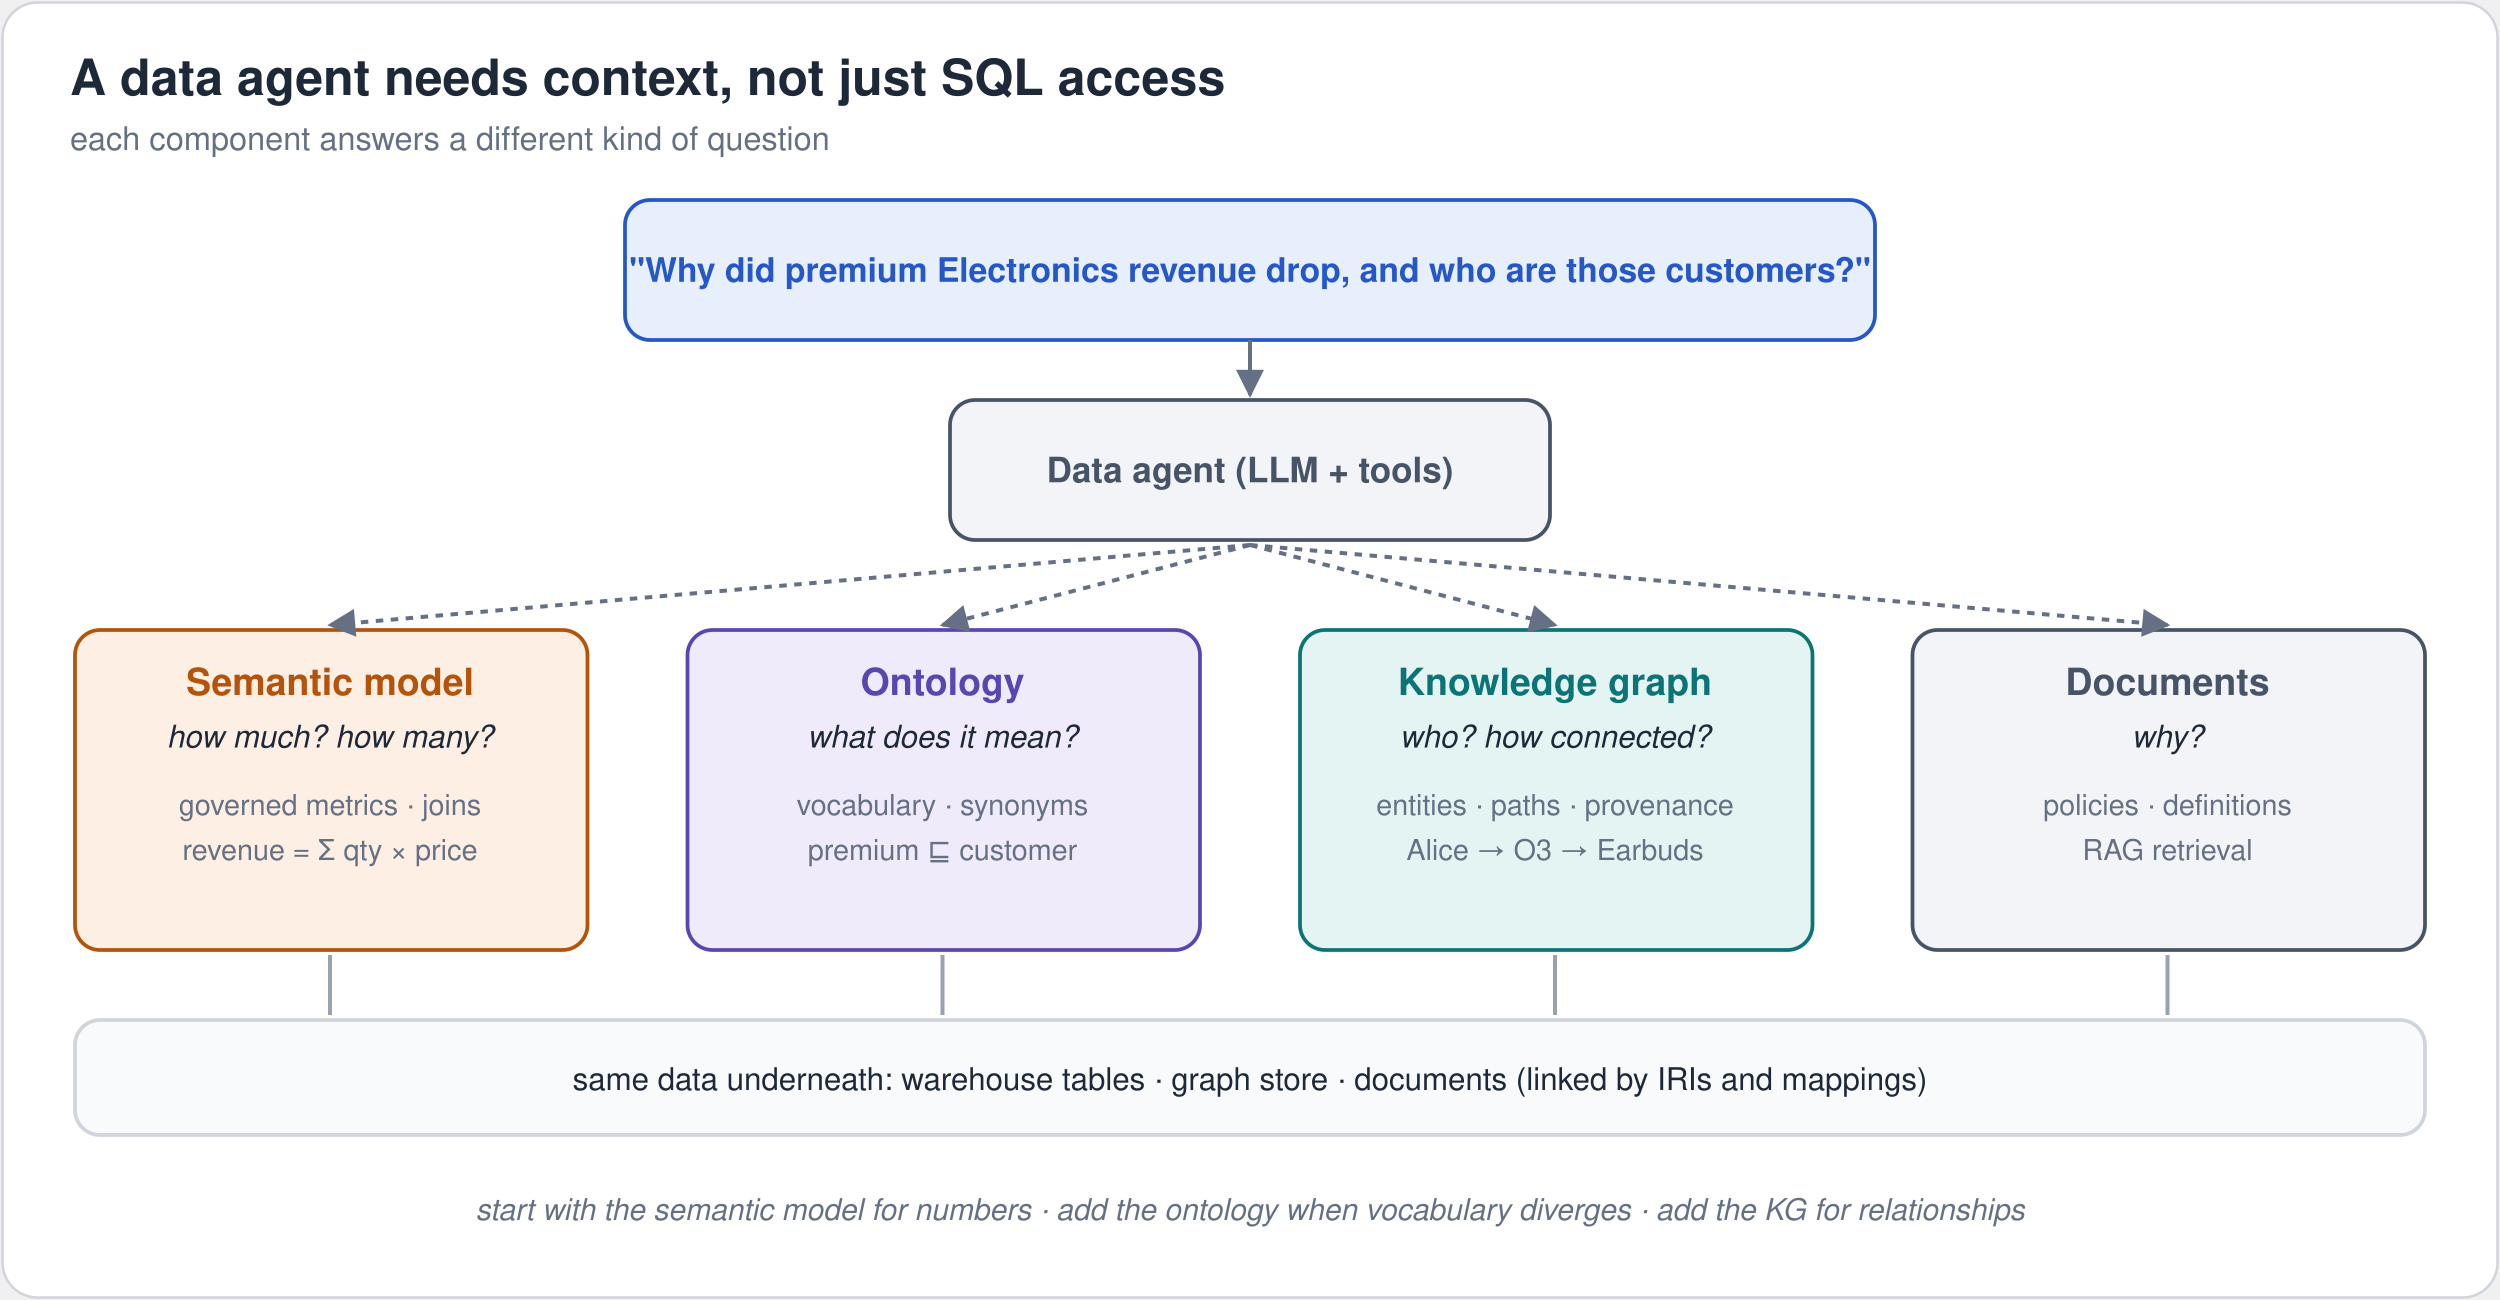
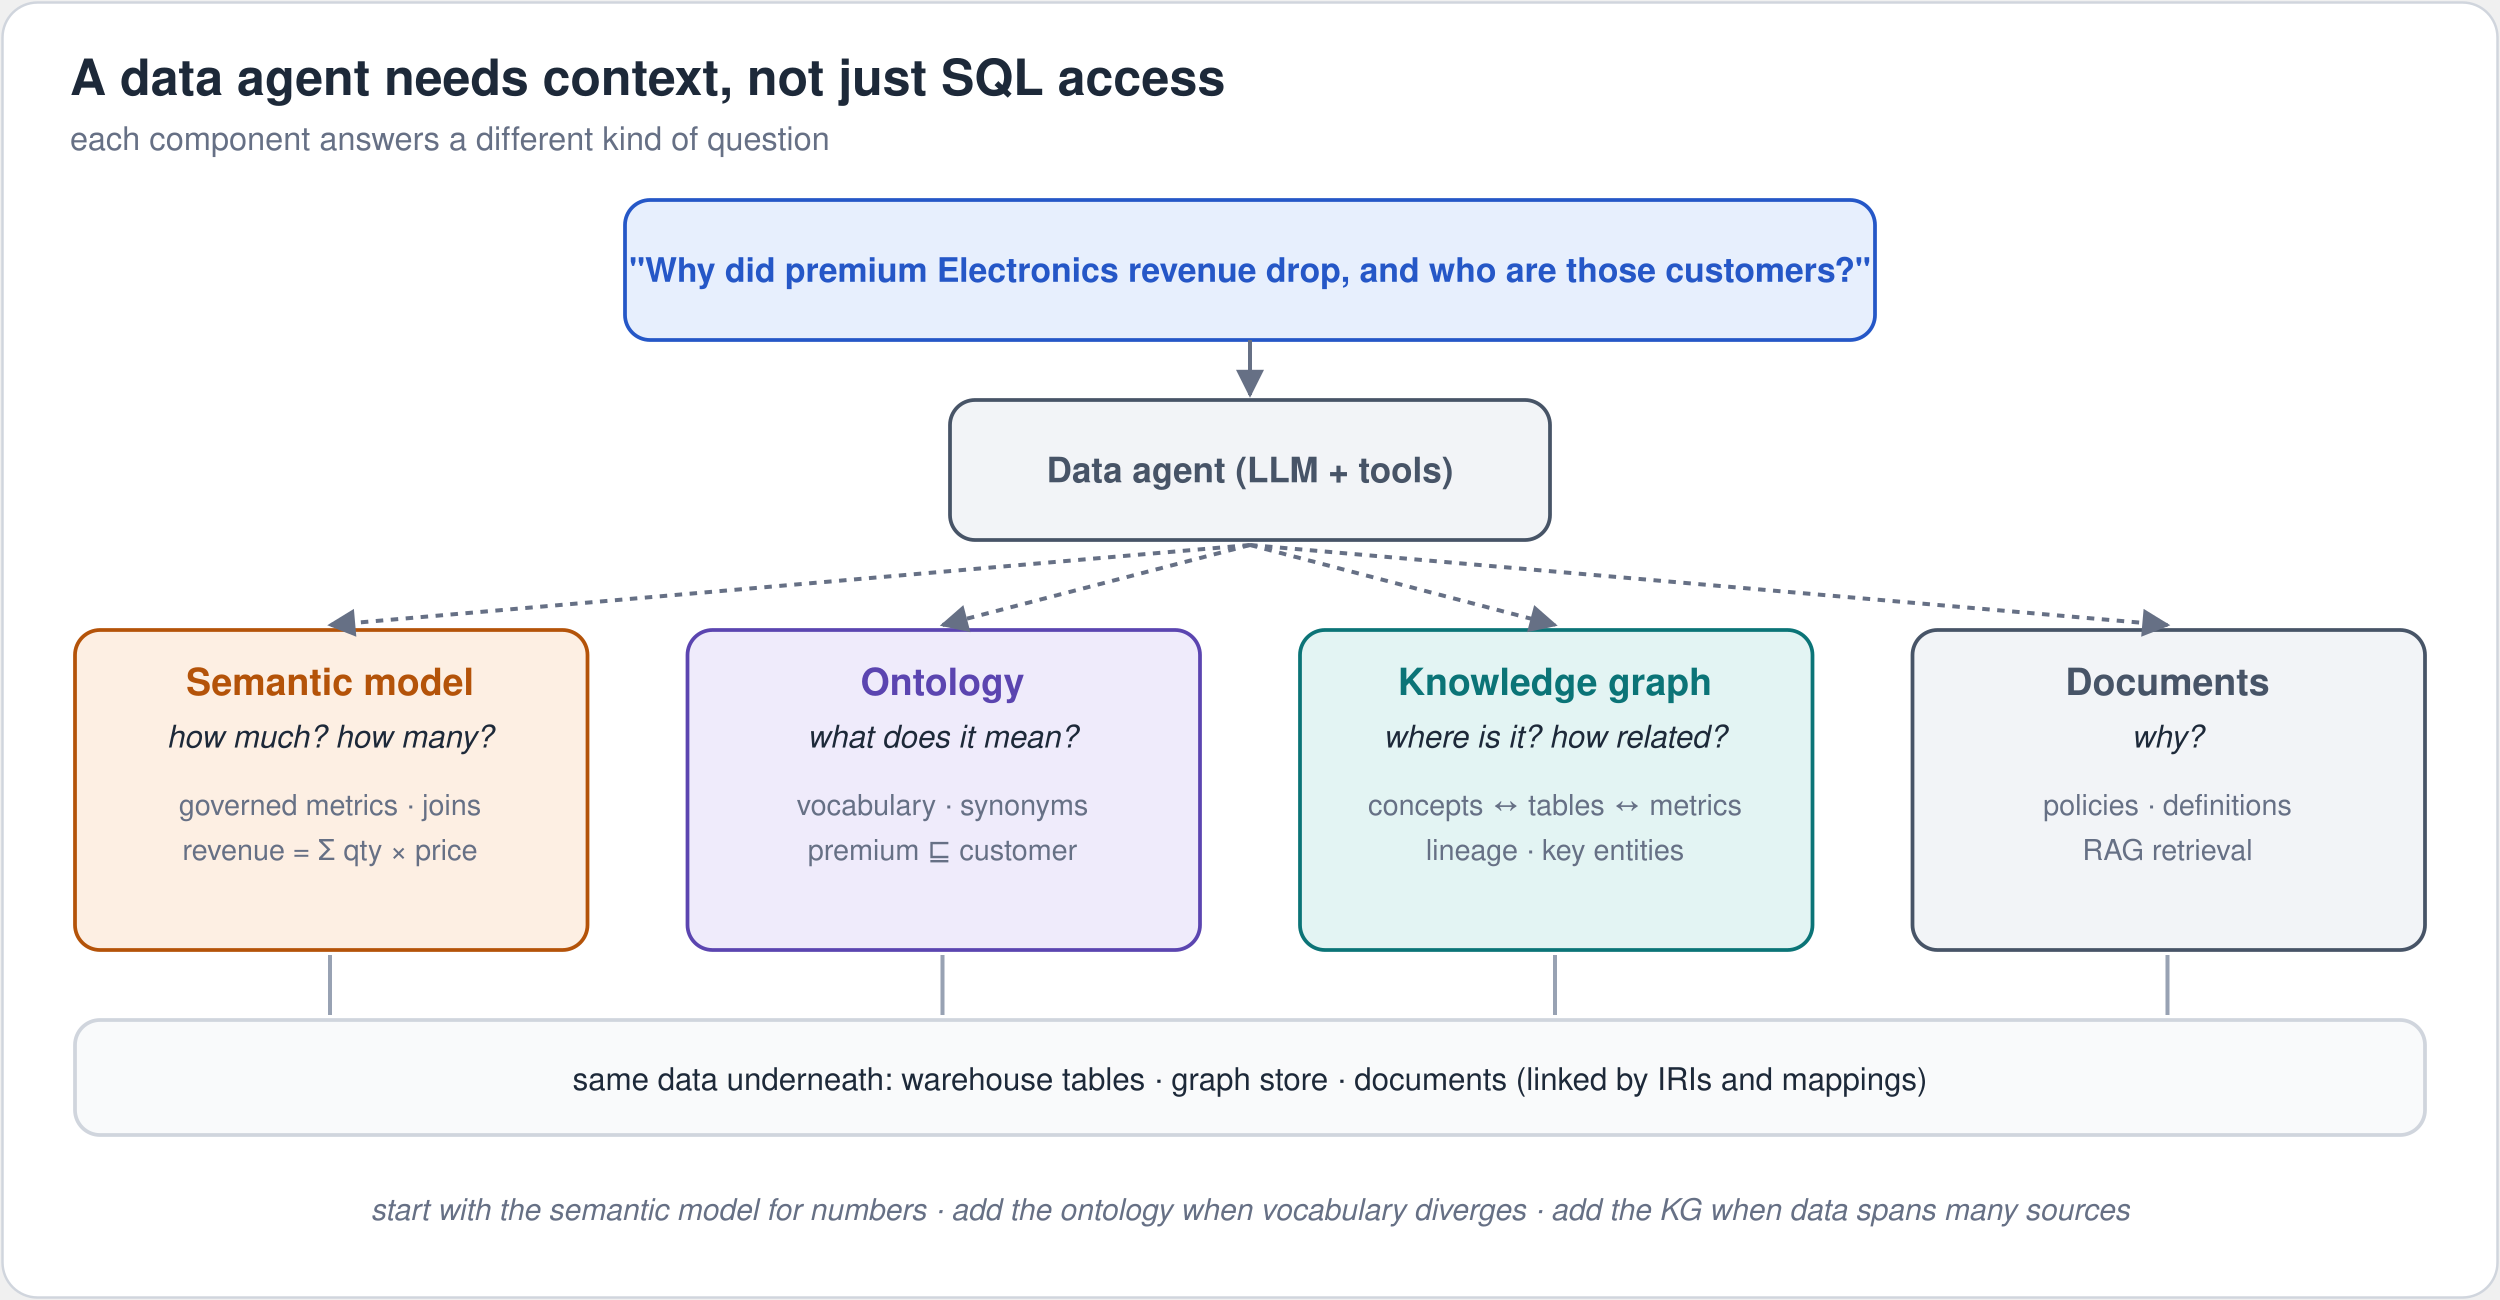
<svg xmlns="http://www.w3.org/2000/svg" width="1000" height="520" viewBox="0 0 1000 520" role="img" aria-label="What a data agent needs">
  <defs>
    <marker id="arrow" viewBox="0 0 10 10" refX="9" refY="5" markerWidth="7" markerHeight="7" orient="auto-start-reverse">
      <path d="M0,0 L10,5 L0,10 z" fill="#667085" />
    </marker>
    <marker id="arrow-start" viewBox="0 0 10 10" refX="1" refY="5" markerWidth="7" markerHeight="7" orient="auto">
      <path d="M10,0 L0,5 L10,10 z" fill="#667085" />
    </marker>
  </defs>
  <rect x="1" y="1" width="998" height="518" rx="14" fill="#ffffff" stroke="#D0D5DD" stroke-width="1" />
  <text x="28" y="38" font-family="Segoe UI, Helvetica, Arial, sans-serif" font-size="20" font-weight="700" text-anchor="start" fill="#1D2939">A data agent needs context, not just SQL access</text>
  <text x="28" y="60" font-family="Segoe UI, Helvetica, Arial, sans-serif" font-size="13" font-weight="normal" text-anchor="start" fill="#667085">each component answers a different kind of question</text>
  <rect x="250" y="80" width="500" height="56" rx="10" fill="#E7EFFD" stroke="#2557C7" stroke-width="1.5" />
  <text x="500.0" y="112.725" font-family="Segoe UI, Helvetica, Arial, sans-serif" font-size="13.5" font-weight="600" text-anchor="middle" fill="#2557C7">"Why did premium Electronics revenue drop, and who are those customers?"</text>
  <rect x="380" y="160" width="240" height="56" rx="10" fill="#F2F4F7" stroke="#475467" stroke-width="1.5" />
  <text x="500.0" y="192.9" font-family="Segoe UI, Helvetica, Arial, sans-serif" font-size="14" font-weight="600" text-anchor="middle" fill="#475467">Data agent (LLM + tools)</text>
  <line x1="500" y1="136" x2="500" y2="158" stroke="#667085" stroke-width="1.6" marker-end="url(#arrow)" />
  <rect x="30" y="252" width="205" height="128" rx="10" fill="#FDEFE3" stroke="#B45309" stroke-width="1.5" />
  <text x="132" y="278" font-family="Segoe UI, Helvetica, Arial, sans-serif" font-size="15" font-weight="700" text-anchor="middle" fill="#B45309">Semantic model</text>
  <text x="132" y="299" font-family="Segoe UI, Helvetica, Arial, sans-serif" font-size="12.5" font-weight="normal" text-anchor="middle" fill="#1D2939" font-style="italic">how much? how many?</text>
  <text x="132" y="326" font-family="Segoe UI, Helvetica, Arial, sans-serif" font-size="11.5" font-weight="normal" text-anchor="middle" fill="#667085">governed metrics · joins</text>
  <text x="132" y="344" font-family="Segoe UI, Helvetica, Arial, sans-serif" font-size="11.5" font-weight="normal" text-anchor="middle" fill="#667085">revenue = Σ qty × price</text>
  <line x1="500" y1="218" x2="132" y2="250" stroke="#667085" stroke-width="1.6" stroke-dasharray="3 3" marker-end="url(#arrow)" />
  <rect x="275" y="252" width="205" height="128" rx="10" fill="#EFEBFB" stroke="#5B45B0" stroke-width="1.5" />
  <text x="377" y="278" font-family="Segoe UI, Helvetica, Arial, sans-serif" font-size="15" font-weight="700" text-anchor="middle" fill="#5B45B0">Ontology</text>
  <text x="377" y="299" font-family="Segoe UI, Helvetica, Arial, sans-serif" font-size="12.5" font-weight="normal" text-anchor="middle" fill="#1D2939" font-style="italic">what does it mean?</text>
  <text x="377" y="326" font-family="Segoe UI, Helvetica, Arial, sans-serif" font-size="11.5" font-weight="normal" text-anchor="middle" fill="#667085">vocabulary · synonyms</text>
  <text x="377" y="344" font-family="Segoe UI, Helvetica, Arial, sans-serif" font-size="11.5" font-weight="normal" text-anchor="middle" fill="#667085">premium ⊑ customer</text>
  <line x1="500" y1="218" x2="377" y2="250" stroke="#667085" stroke-width="1.6" stroke-dasharray="3 3" marker-end="url(#arrow)" />
  <rect x="520" y="252" width="205" height="128" rx="10" fill="#E3F4F3" stroke="#0B7477" stroke-width="1.5" />
  <text x="622" y="278" font-family="Segoe UI, Helvetica, Arial, sans-serif" font-size="15" font-weight="700" text-anchor="middle" fill="#0B7477">Knowledge graph</text>
-   <text x="622" y="299" font-family="Segoe UI, Helvetica, Arial, sans-serif" font-size="12.5" font-weight="normal" text-anchor="middle" fill="#1D2939" font-style="italic">who? how connected?</text>
-   <text x="622" y="326" font-family="Segoe UI, Helvetica, Arial, sans-serif" font-size="11.5" font-weight="normal" text-anchor="middle" fill="#667085">entities · paths · provenance</text>
-   <text x="622" y="344" font-family="Segoe UI, Helvetica, Arial, sans-serif" font-size="11.5" font-weight="normal" text-anchor="middle" fill="#667085">Alice → O3 → Earbuds</text>
+   <text x="622" y="299" font-family="Segoe UI, Helvetica, Arial, sans-serif" font-size="12.5" font-weight="normal" text-anchor="middle" fill="#1D2939" font-style="italic">where is it? how related?</text>
+   <text x="622" y="326" font-family="Segoe UI, Helvetica, Arial, sans-serif" font-size="11.5" font-weight="normal" text-anchor="middle" fill="#667085">concepts ↔ tables ↔ metrics</text>
+   <text x="622" y="344" font-family="Segoe UI, Helvetica, Arial, sans-serif" font-size="11.5" font-weight="normal" text-anchor="middle" fill="#667085">lineage · key entities</text>
  <line x1="500" y1="218" x2="622" y2="250" stroke="#667085" stroke-width="1.6" stroke-dasharray="3 3" marker-end="url(#arrow)" />
  <rect x="765" y="252" width="205" height="128" rx="10" fill="#F2F4F7" stroke="#475467" stroke-width="1.5" />
  <text x="867" y="278" font-family="Segoe UI, Helvetica, Arial, sans-serif" font-size="15" font-weight="700" text-anchor="middle" fill="#475467">Documents</text>
  <text x="867" y="299" font-family="Segoe UI, Helvetica, Arial, sans-serif" font-size="12.5" font-weight="normal" text-anchor="middle" fill="#1D2939" font-style="italic">why?</text>
  <text x="867" y="326" font-family="Segoe UI, Helvetica, Arial, sans-serif" font-size="11.5" font-weight="normal" text-anchor="middle" fill="#667085">policies · definitions</text>
  <text x="867" y="344" font-family="Segoe UI, Helvetica, Arial, sans-serif" font-size="11.5" font-weight="normal" text-anchor="middle" fill="#667085">RAG retrieval</text>
  <line x1="500" y1="218" x2="867" y2="250" stroke="#667085" stroke-width="1.6" stroke-dasharray="3 3" marker-end="url(#arrow)" />
  <rect x="30" y="408" width="940" height="46" rx="10" fill="#F9FAFB" stroke="#D0D5DD" stroke-width="1.5" />
  <text x="500" y="436" font-family="Segoe UI, Helvetica, Arial, sans-serif" font-size="12.5" font-weight="normal" text-anchor="middle" fill="#1D2939">same data underneath: warehouse tables · graph store · documents (linked by IRIs and mappings)</text>
-   <text x="500" y="488" font-family="Segoe UI, Helvetica, Arial, sans-serif" font-size="12" font-weight="normal" text-anchor="middle" fill="#667085" font-style="italic">start with the semantic model for numbers · add the ontology when vocabulary diverges · add the KG for relationships</text>
+   <text x="500" y="488" font-family="Segoe UI, Helvetica, Arial, sans-serif" font-size="12" font-weight="normal" text-anchor="middle" fill="#667085" font-style="italic">start with the semantic model for numbers · add the ontology when vocabulary diverges · add the KG when data spans many sources</text>
  <line x1="132" y1="382" x2="132" y2="406" stroke="#98A2B3" stroke-width="1.6" />
  <line x1="377" y1="382" x2="377" y2="406" stroke="#98A2B3" stroke-width="1.6" />
  <line x1="622" y1="382" x2="622" y2="406" stroke="#98A2B3" stroke-width="1.6" />
  <line x1="867" y1="382" x2="867" y2="406" stroke="#98A2B3" stroke-width="1.6" />
</svg>
